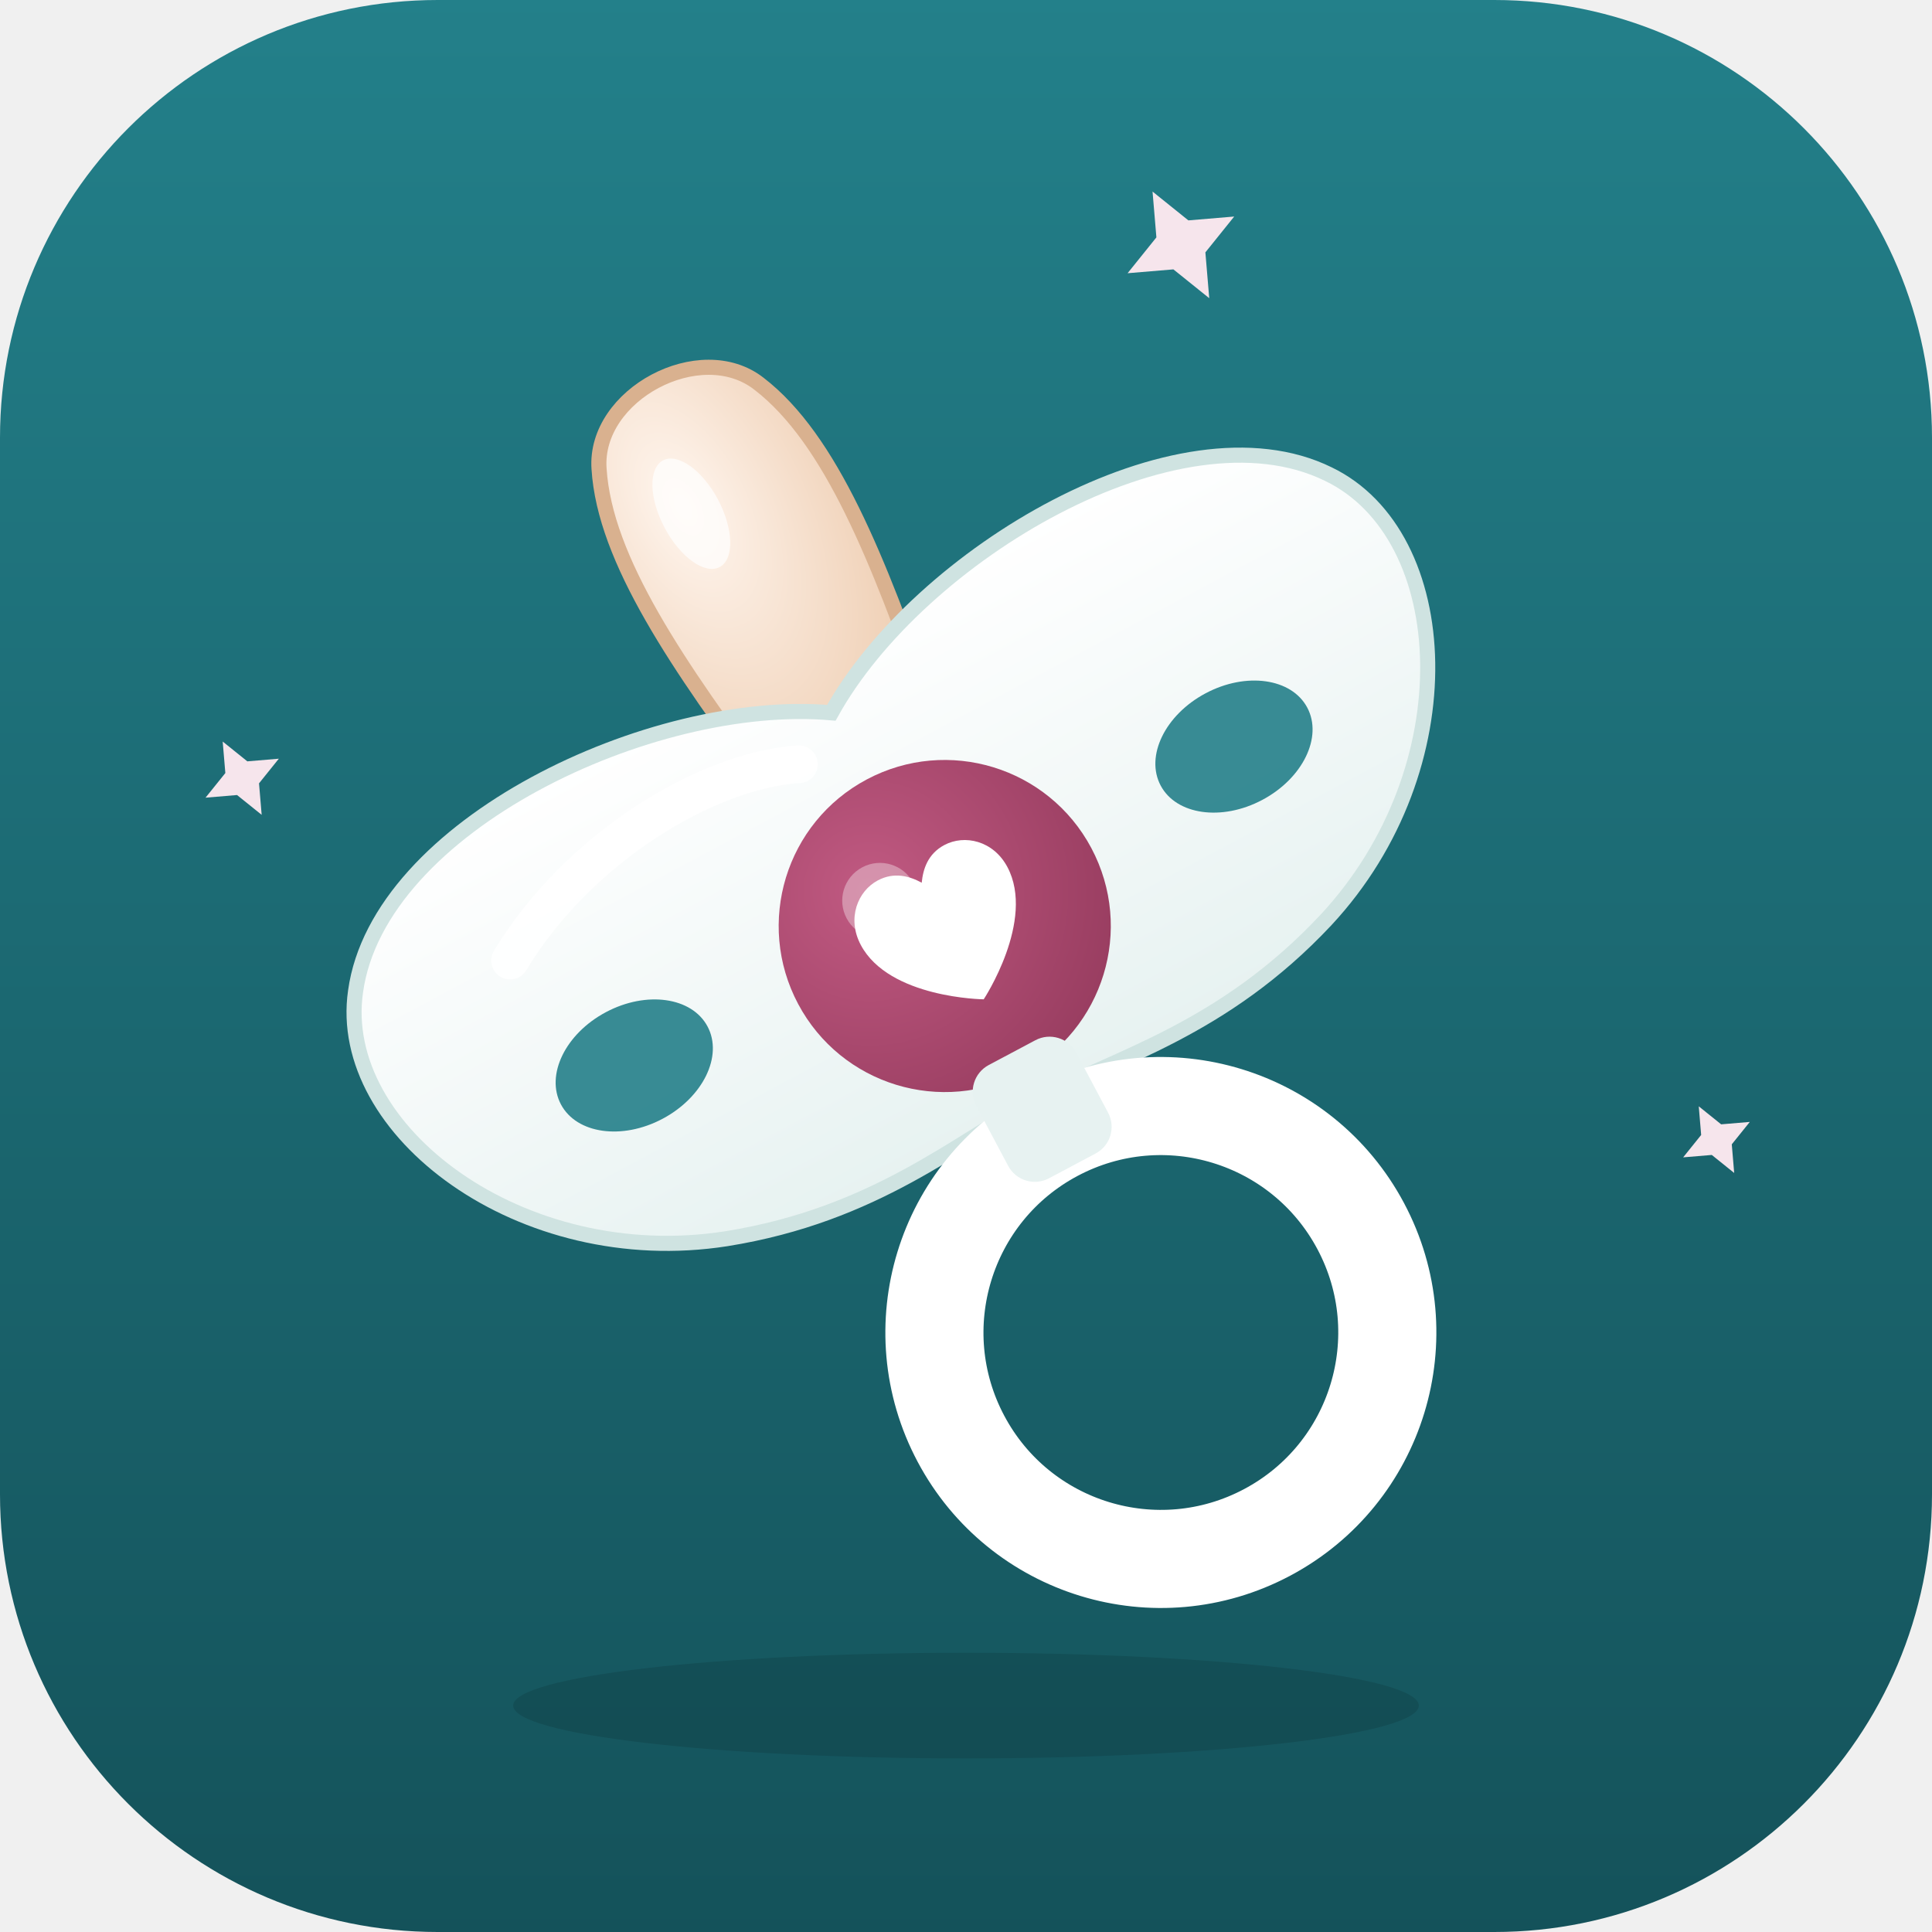
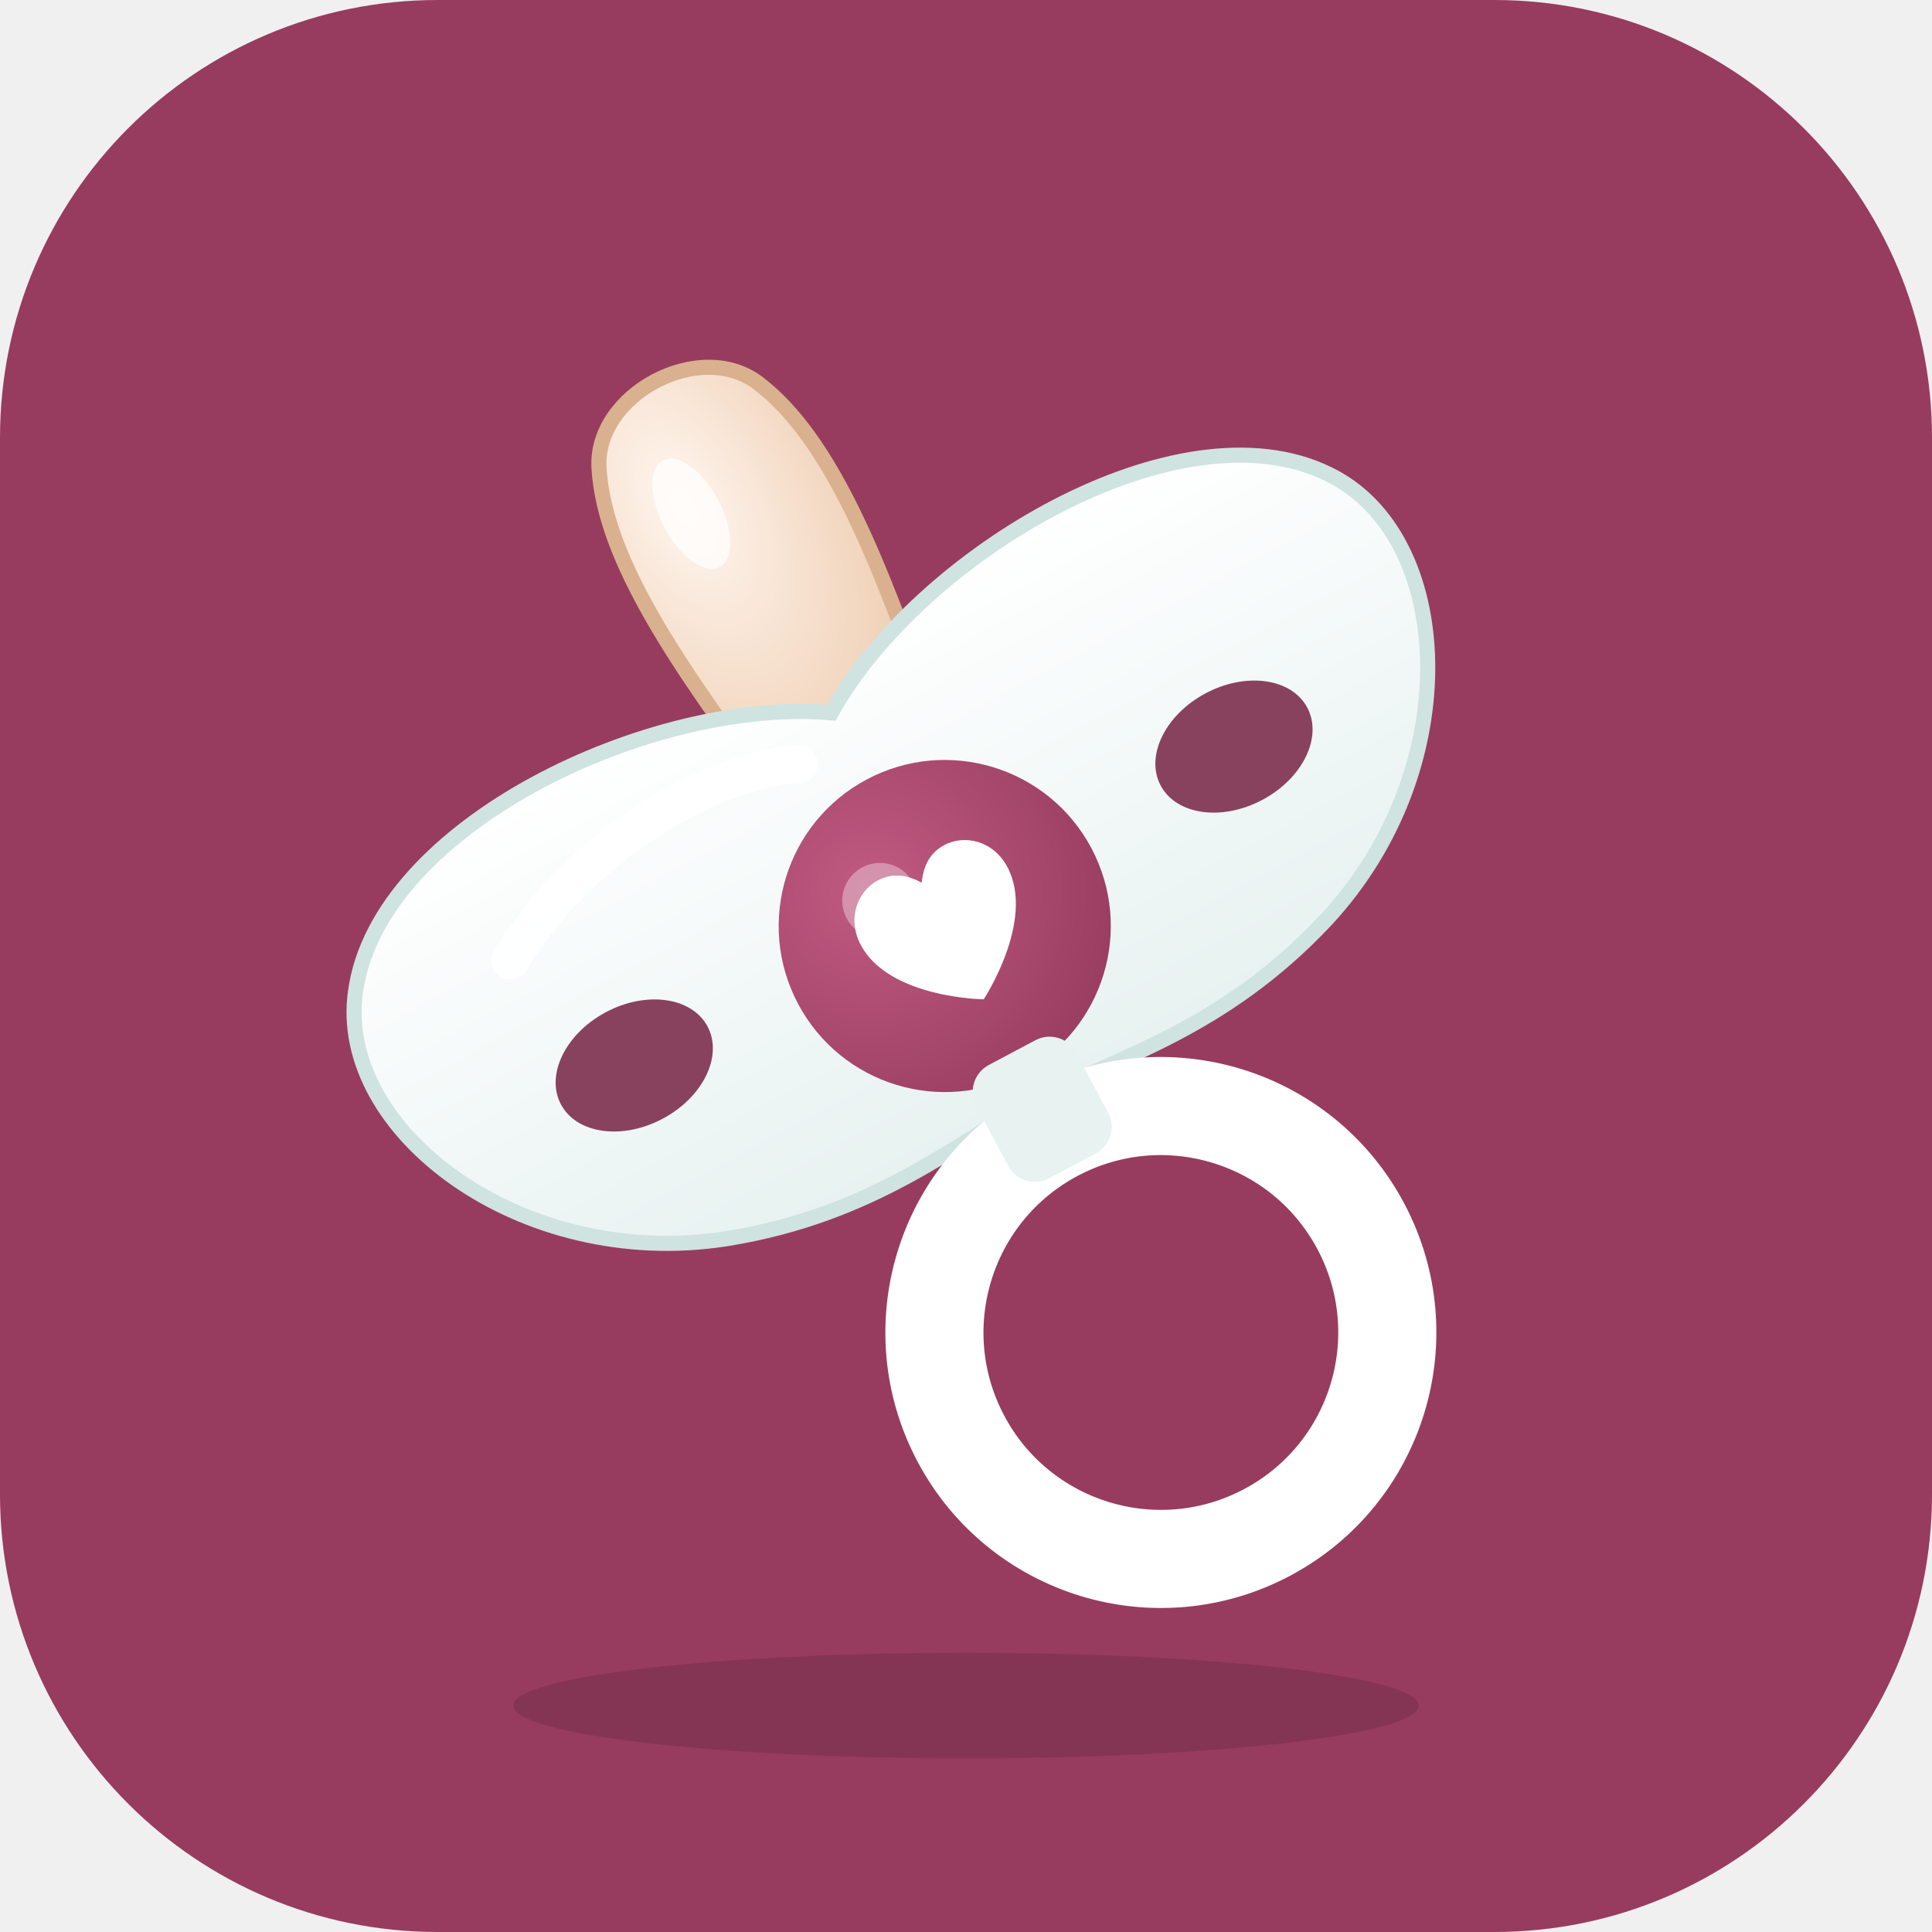
<svg xmlns="http://www.w3.org/2000/svg" viewBox="0 0 512 512">
  <defs>
    <linearGradient id="bg" x1="0" y1="0" x2="0" y2="1">
-       <stop offset="0" stop-color="#23808a" />
+       <stop offset="0" stop-color="#7d2f4e" />
      <stop offset="1" stop-color="#14525a" />
    </linearGradient>
    <linearGradient id="sh" x1="0" y1="0" x2="0" y2="1">
      <stop offset="0" stop-color="#ffffff" />
      <stop offset="1" stop-color="#e7f2f1" />
    </linearGradient>
    <radialGradient id="teat" cx=".35" cy=".3" r=".8">
      <stop offset="0" stop-color="#fff6ef" />
      <stop offset="1" stop-color="#efcfb4" />
    </radialGradient>
    <radialGradient id="btn" cx=".35" cy=".3" r=".8">
      <stop offset="0" stop-color="#c15a82" />
      <stop offset="1" stop-color="#973c5f" />
    </radialGradient>
  </defs>
-   <rect width="512" height="512" rx="116" fill="url(#bg)" />
+   <rect width="512" height="512" rx="116" fill="#973c5f" />
  <ellipse cx="256" cy="452" rx="120" ry="14" fill="#000" opacity=".12" />
  <g transform="rotate(-28 256 256) translate(0 -6)">
    <path d="M232 196c-6-40-10-74 0-96 8-18 40-18 48 0 10 22 6 56 0 96z" fill="url(#teat)" stroke="#d9b18f" stroke-width="4" />
    <ellipse cx="248" cy="122" rx="8" ry="16" fill="#fff" opacity=".7" />
    <path d="M256 186c40-26 120-30 146 6 22 30-4 86-56 104-38 13-66 6-90 6s-52 7-90-6c-52-18-78-74-56-104 26-36 106-32 146-6z" fill="url(#sh)" stroke="#cfe3e1" stroke-width="4" />
-     <ellipse cx="166" cy="244" rx="22" ry="16" fill="#23808a" opacity=".9" />
-     <ellipse cx="346" cy="244" rx="22" ry="16" fill="#23808a" opacity=".9" />
+     <ellipse cx="166" cy="244" rx="22" ry="16" fill="#7d2f4e" opacity=".9" />
+     <ellipse cx="346" cy="244" rx="22" ry="16" fill="#7d2f4e" opacity=".9" />
    <path d="M150 204c30-18 70-20 92-10" stroke="#fff" stroke-width="10" fill="none" stroke-linecap="round" opacity=".9" />
    <circle cx="256" cy="250" r="44" fill="url(#btn)" />
    <circle cx="244" cy="236" r="10" fill="#fff" opacity=".35" />
    <path d="M256 272s-22-12-22-28c0-8 6-13 12-13 5 0 8 3 10 6 2-3 5-6 10-6 6 0 12 5 12 13 0 16-22 28-22 28z" fill="#fff" />
    <circle cx="256" cy="372" r="60" fill="none" stroke="#fff" stroke-width="26" />
    <path d="M218 330a52 52 0 0 1 30-28" stroke="#e7f2f1" stroke-width="8" fill="none" stroke-linecap="round" opacity=".0" />
    <rect x="241" y="288" width="30" height="34" rx="8" fill="#e7f2f1" />
-     <path d="M396 104l4.8 11.2 11.2 4.8-11.2 4.8-4.8 11.2-4.8-11.2-11.2-4.8 11.2-4.8z" fill="#f6e5ec" />
-     <path d="M110 117l3.3 7.7 7.7 3.3-7.7 3.3-3.3 7.7-3.3-7.7-7.7-3.3 7.7-3.3z" fill="#f6e5ec" />
-     <path d="M410 386l3.0 7.0 7.0 3.0-7.0 3.0-3.0 7.0-3.0-7.0-7.0-3.0 7.0-3.0z" fill="#f6e5ec" />
  </g>
</svg>
